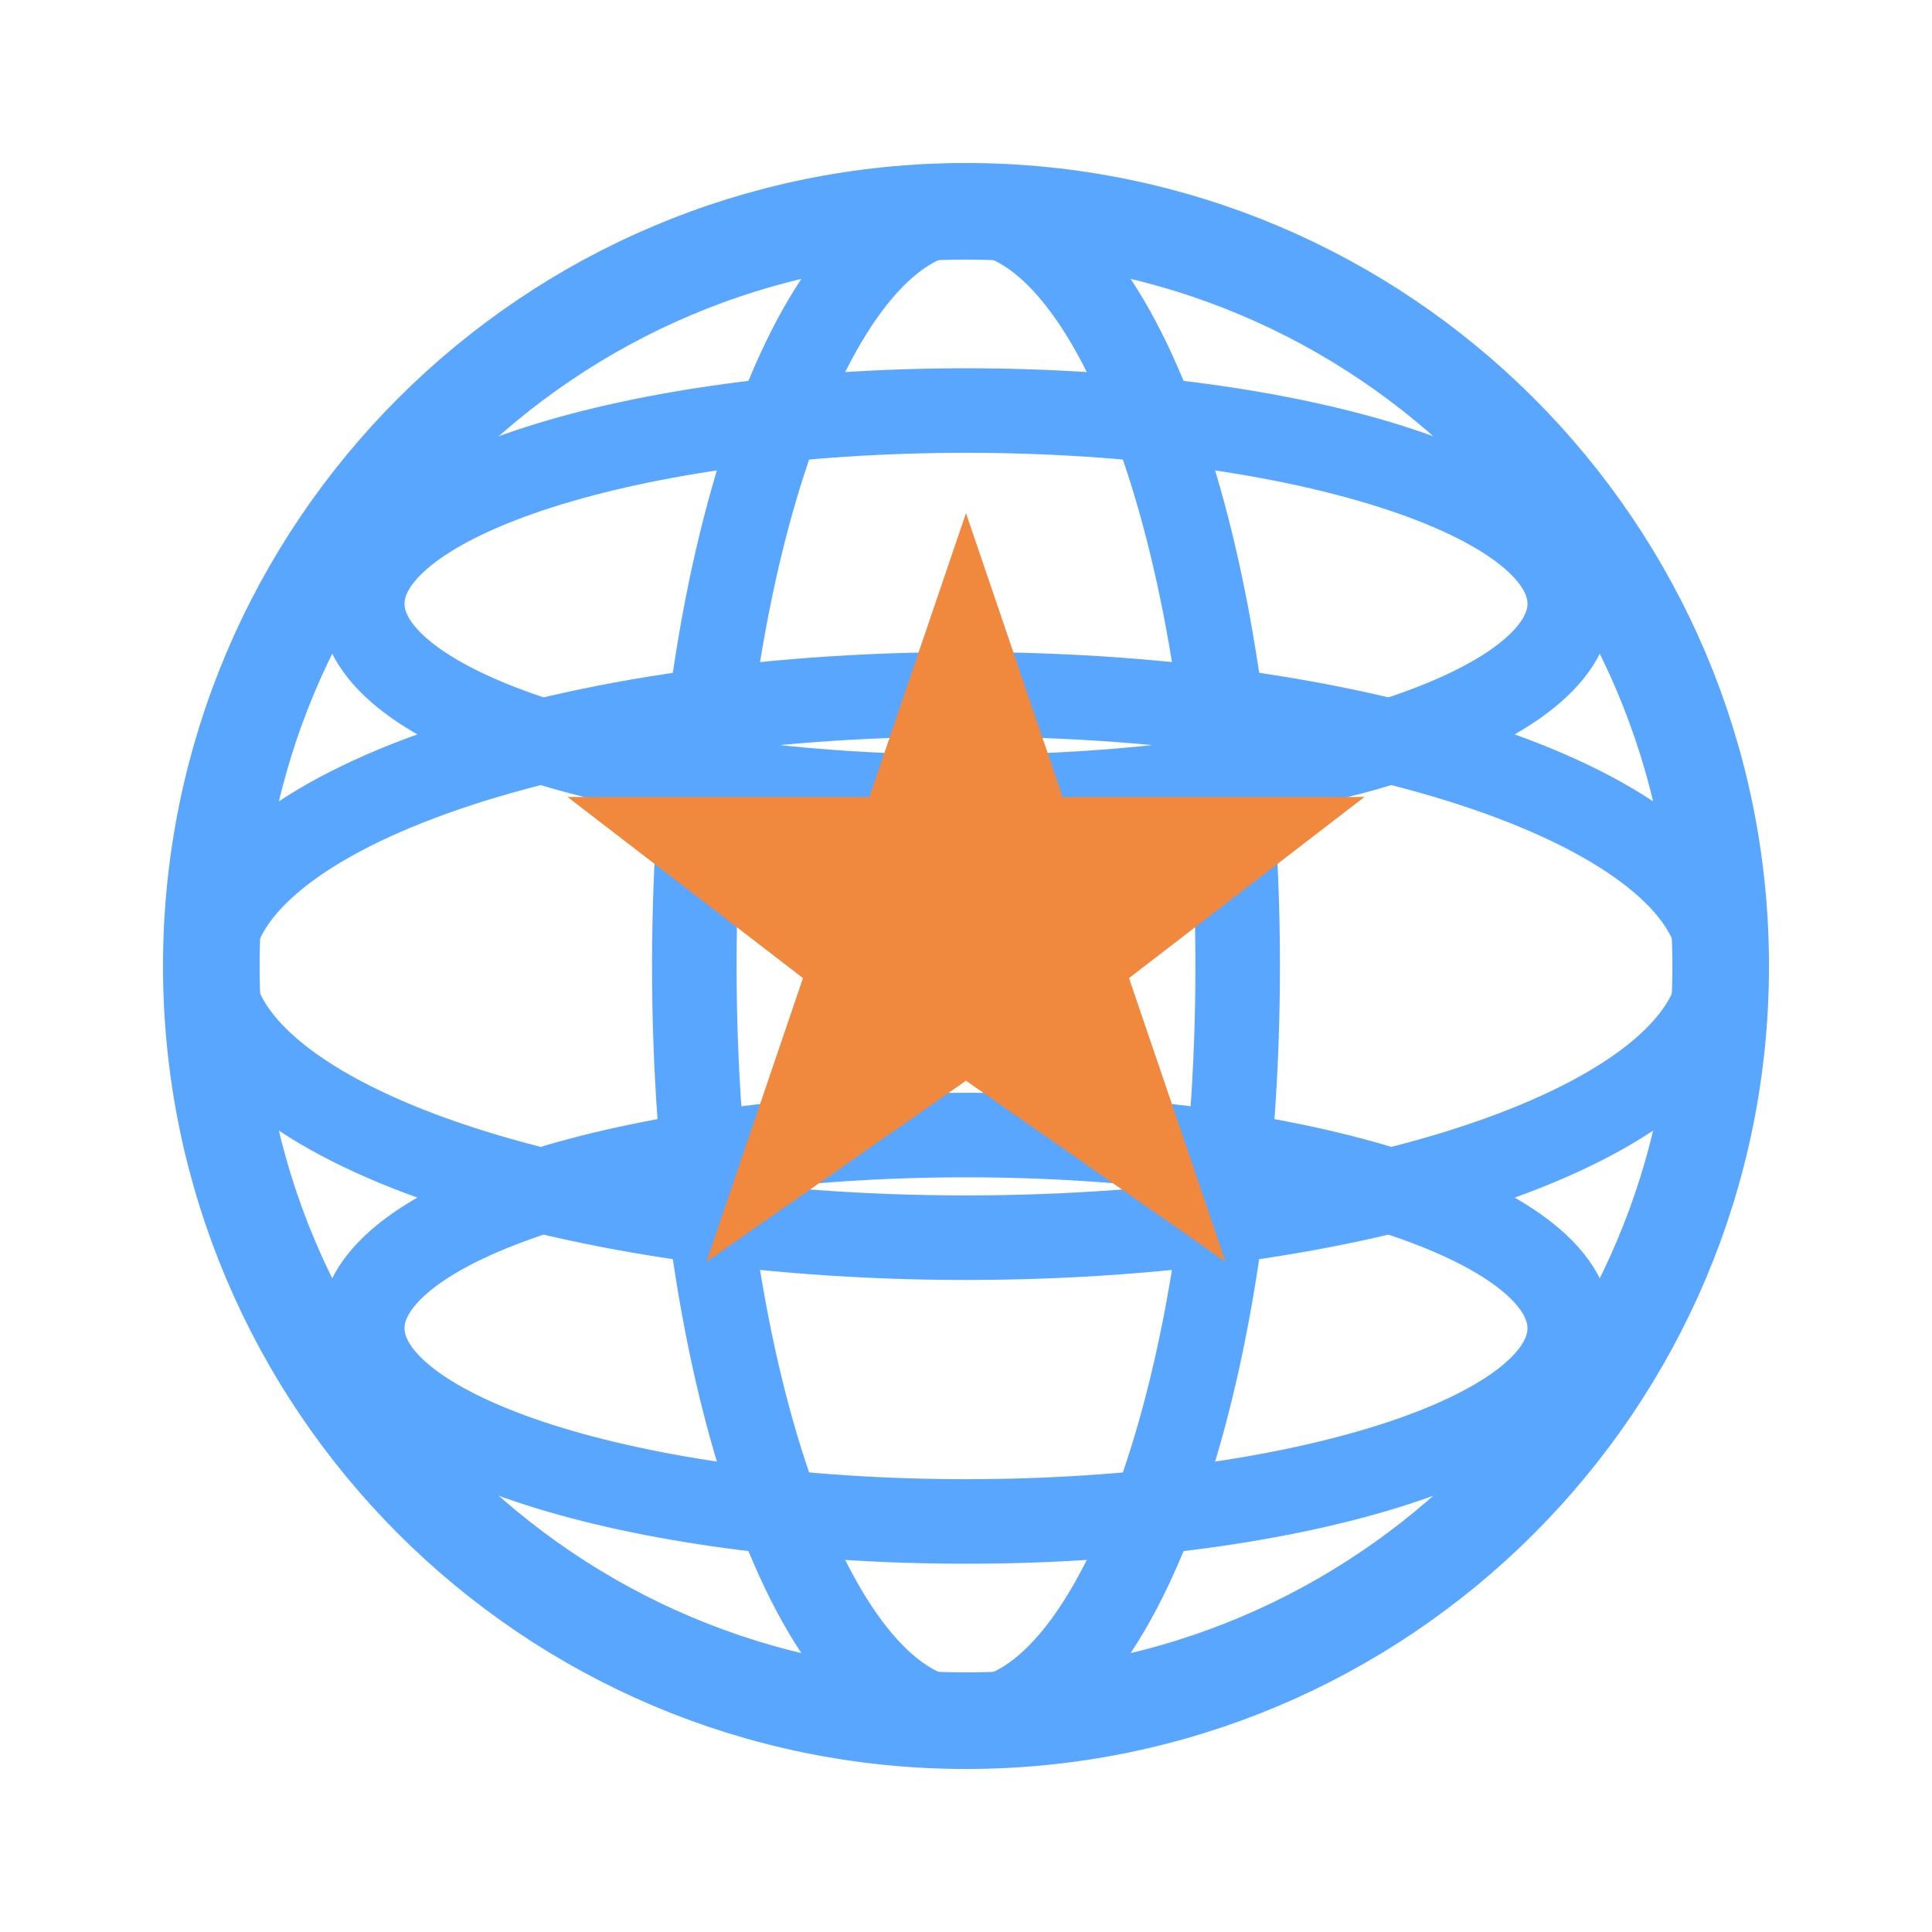
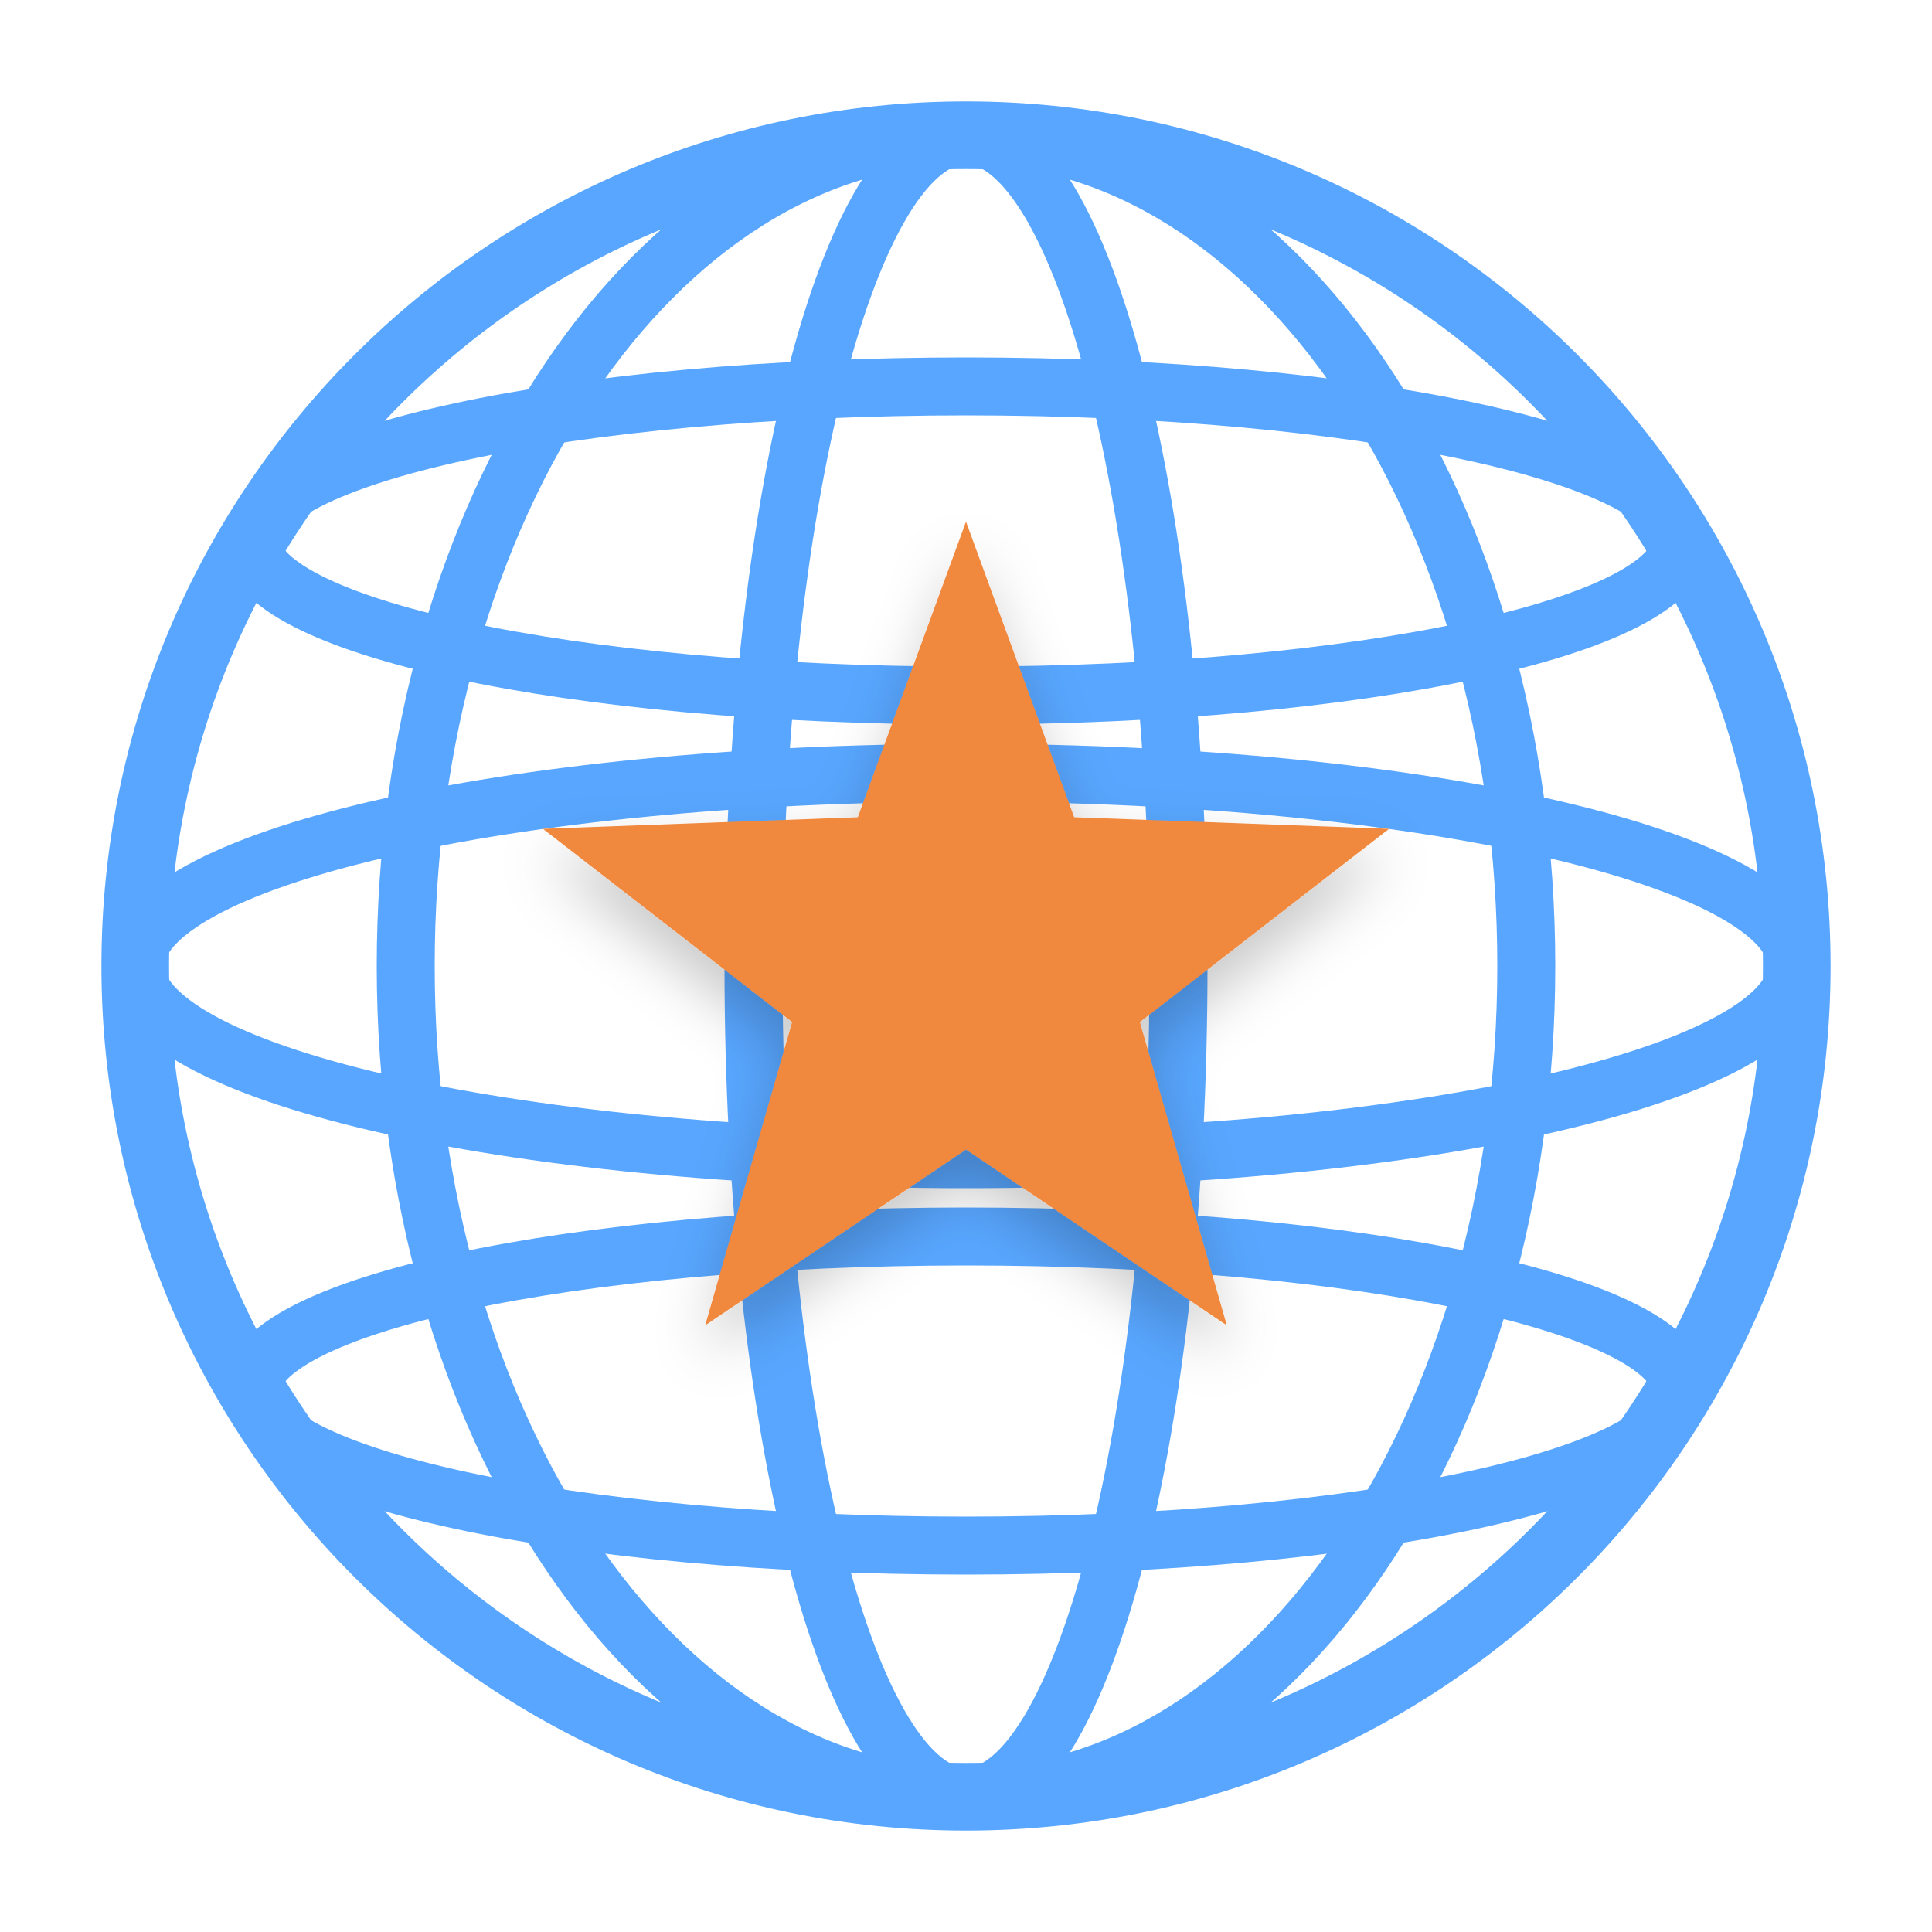
- <svg xmlns="http://www.w3.org/2000/svg" viewBox="0 0 32 32" fill="none">
+ <svg xmlns="http://www.w3.org/2000/svg" viewBox="0 0 100 100" fill="none">
  <defs>
-     <clipPath id="globe-clip">
-       <circle cx="16" cy="16" r="12.5" />
+     <clipPath id="gc">
+       <circle cx="50" cy="50" r="43" />
    </clipPath>
+     <filter id="ds" x="-20%" y="-20%" width="140%" height="140%">
+       <feDropShadow dx="0" dy="1.5" stdDeviation="1.5" flood-color="#000" flood-opacity="0.22" />
+     </filter>
  </defs>
-   <g clip-path="url(#globe-clip)" stroke="#58a6ff" stroke-width="1.4" fill="none">
-     <ellipse cx="16" cy="16" rx="12.5" ry="4.5" />
-     <ellipse cx="16" cy="16" rx="4.5" ry="12.5" />
-     <ellipse cx="16" cy="10" rx="10" ry="3.2" />
-     <ellipse cx="16" cy="22" rx="10" ry="3.2" />
+   <g clip-path="url(#gc)" stroke="#58a6ff" stroke-width="3" fill="none">
+     <ellipse cx="50" cy="28" rx="37" ry="8" />
+     <ellipse cx="50" cy="50" rx="43" ry="10" />
+     <ellipse cx="50" cy="72" rx="37" ry="8" />
+     <ellipse cx="50" cy="50" rx="11" ry="43" />
+     <ellipse cx="50" cy="50" rx="29" ry="43" />
  </g>
-   <circle cx="16" cy="16" r="12.5" stroke="#58a6ff" stroke-width="1.6" />
-   <polygon points="16,8.5 17.6,13.2 22.6,13.2 18.7,16.2 20.3,20.9 16,17.9 11.7,20.9 13.3,16.2 9.4,13.2 14.4,13.2" fill="#f0883e" />
+   <circle cx="50" cy="50" r="43" stroke="#58a6ff" stroke-width="3.5" />
+   <polygon points="50,27 55.6,42.3 71.9,42.9 59,52.9 63.5,68.6 50,59.5 36.5,68.6 41,52.9 28.1,42.9 44.4,42.3" fill="#f0883e" filter="url(#ds)" />
</svg>
